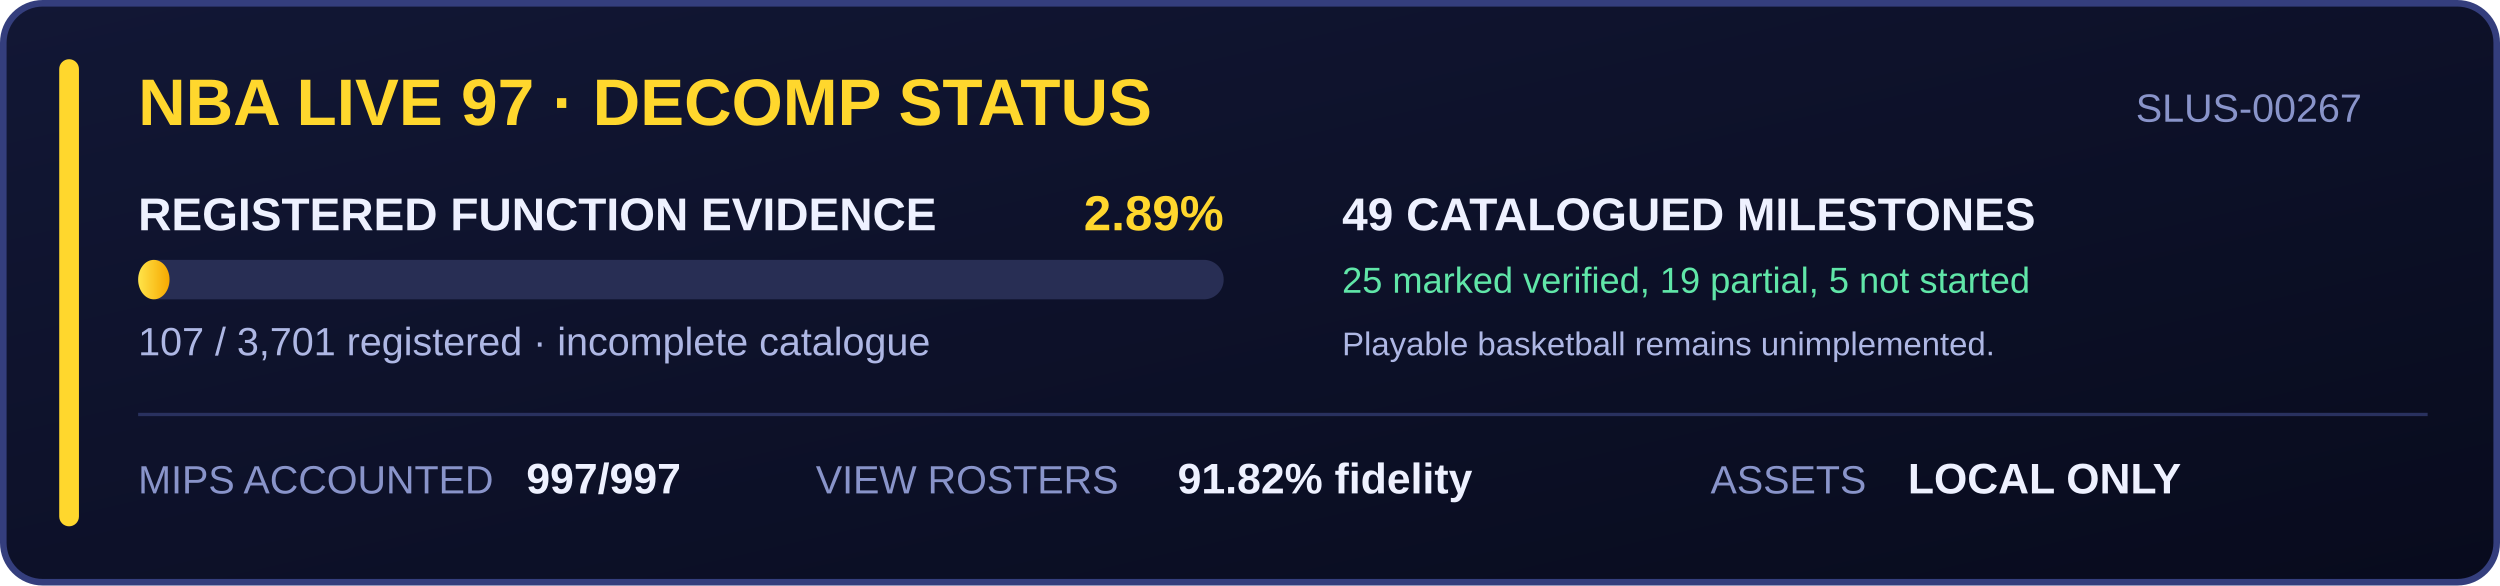
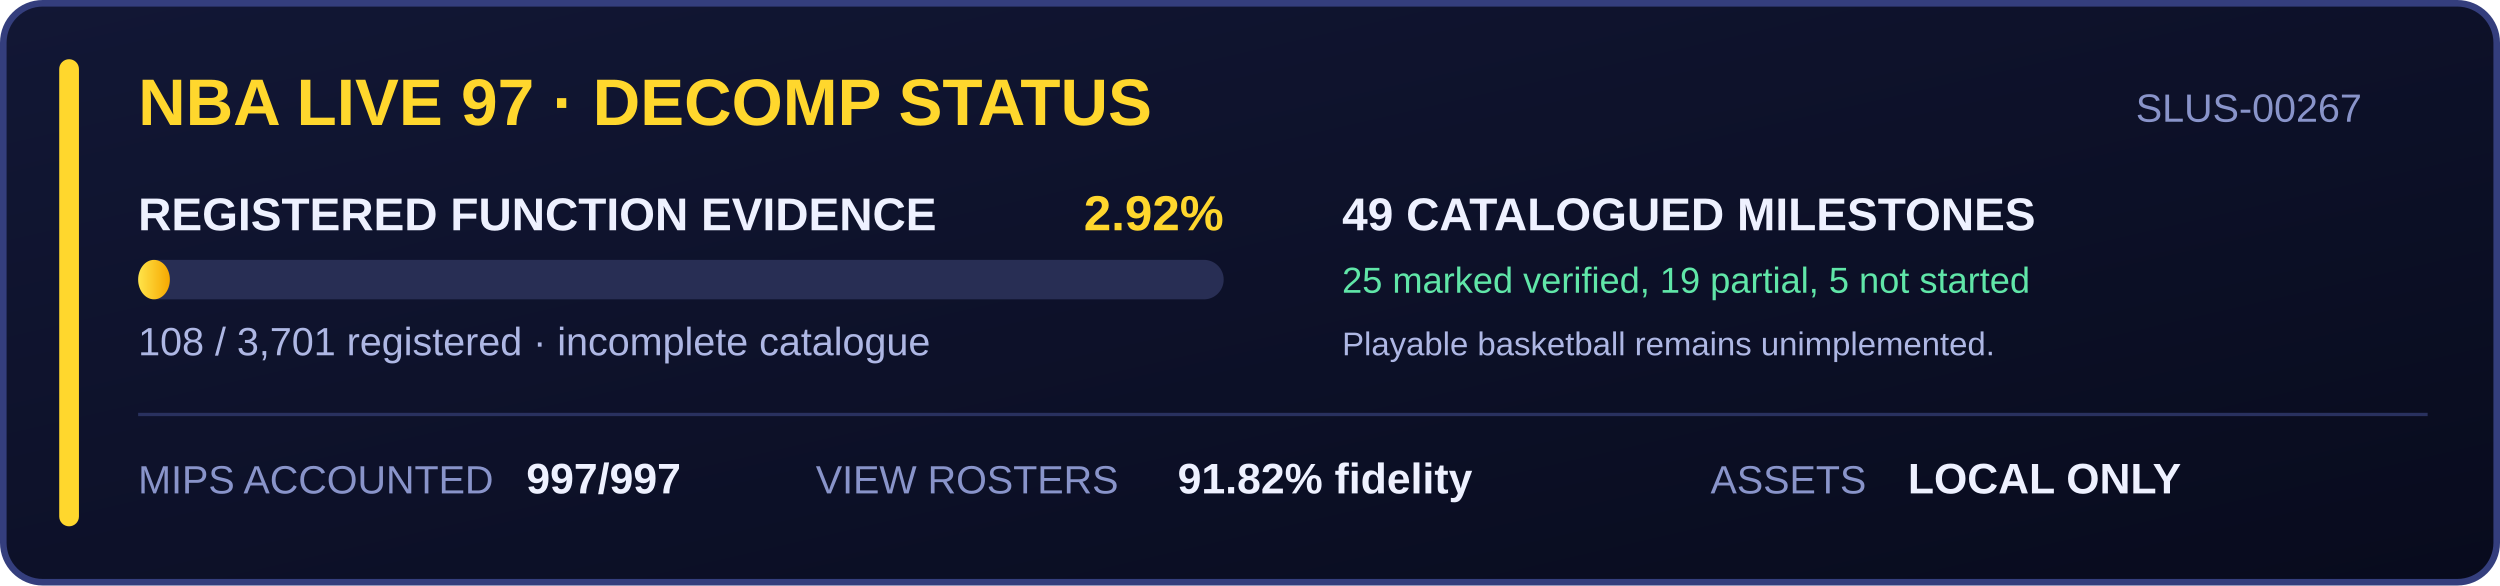
<svg xmlns="http://www.w3.org/2000/svg" width="760" height="178" viewBox="0 0 760 178" role="img" aria-labelledby="title desc">
  <defs>
    <linearGradient id="panel" x1="0" y1="0" x2="1" y2="1">
      <stop stop-color="#121735" />
      <stop offset="1" stop-color="#080b1d" />
    </linearGradient>
    <linearGradient id="gold" x1="0" y1="0" x2="1" y2="0">
      <stop stop-color="#ffe44a" />
      <stop offset="1" stop-color="#f6a800" />
    </linearGradient>
  </defs>
  <rect x="1" y="1" width="758" height="176" rx="12" fill="url(#panel)" stroke="#343e7d" stroke-width="2" />
  <rect x="18" y="18" width="6" height="142" rx="3" fill="#ffd72d" />
  <g font-family="Segoe UI, Arial, sans-serif">
    <text x="42" y="38" fill="#ffd72d" font-size="20" font-weight="700">NBA LIVE 97 · DECOMP STATUS</text>
    <text x="718" y="37" fill="#8994ca" font-size="12" text-anchor="end">SLUS-00267</text>
    <text x="42" y="70" fill="#eef1ff" font-size="14" font-weight="600">REGISTERED FUNCTION EVIDENCE</text>
-     <text x="372" y="70" fill="#ffd72d" font-size="15" font-weight="700" text-anchor="end">2.89%</text>
+     <text x="372" y="70" fill="#ffd72d" font-size="15" font-weight="700" text-anchor="end">2.92%</text>
    <rect x="42" y="79" width="330" height="12" rx="6" fill="#282e54" />
-     <rect x="42" y="79" width="9.54" height="12" rx="6" fill="url(#gold)" />
-     <text x="42" y="108" fill="#aeb7e4" font-size="12">107 / 3,701 registered · incomplete catalogue</text>
+     <rect x="42" y="79" width="9.64" height="12" rx="6" fill="url(#gold)" />
+     <text x="42" y="108" fill="#aeb7e4" font-size="12">108 / 3,701 registered · incomplete catalogue</text>
    <text x="408" y="70" fill="#eef1ff" font-size="14" font-weight="600">49 CATALOGUED MILESTONES</text>
    <text x="408" y="89" fill="#60e6a8" font-size="11">25 marked verified, 19 partial, 5 not started</text>
    <text x="408" y="108" fill="#aeb7e4" font-size="10">Playable basketball remains unimplemented.</text>
    <line x1="42" y1="126" x2="738" y2="126" stroke="#29315f" />
    <text x="42" y="150" fill="#8994ca" font-size="12">MIPS ACCOUNTED</text>
    <text x="160" y="150" fill="#eef1ff" font-size="13" font-weight="700">997/997</text>
    <text x="248" y="150" fill="#8994ca" font-size="12">VIEW ROSTERS</text>
    <text x="358" y="150" fill="#eef1ff" font-size="13" font-weight="700">91.82% fidelity</text>
    <text x="520" y="150" fill="#8994ca" font-size="12">ASSETS</text>
    <text x="580" y="150" fill="#eef1ff" font-size="13" font-weight="700">LOCAL ONLY</text>
  </g>
</svg>
